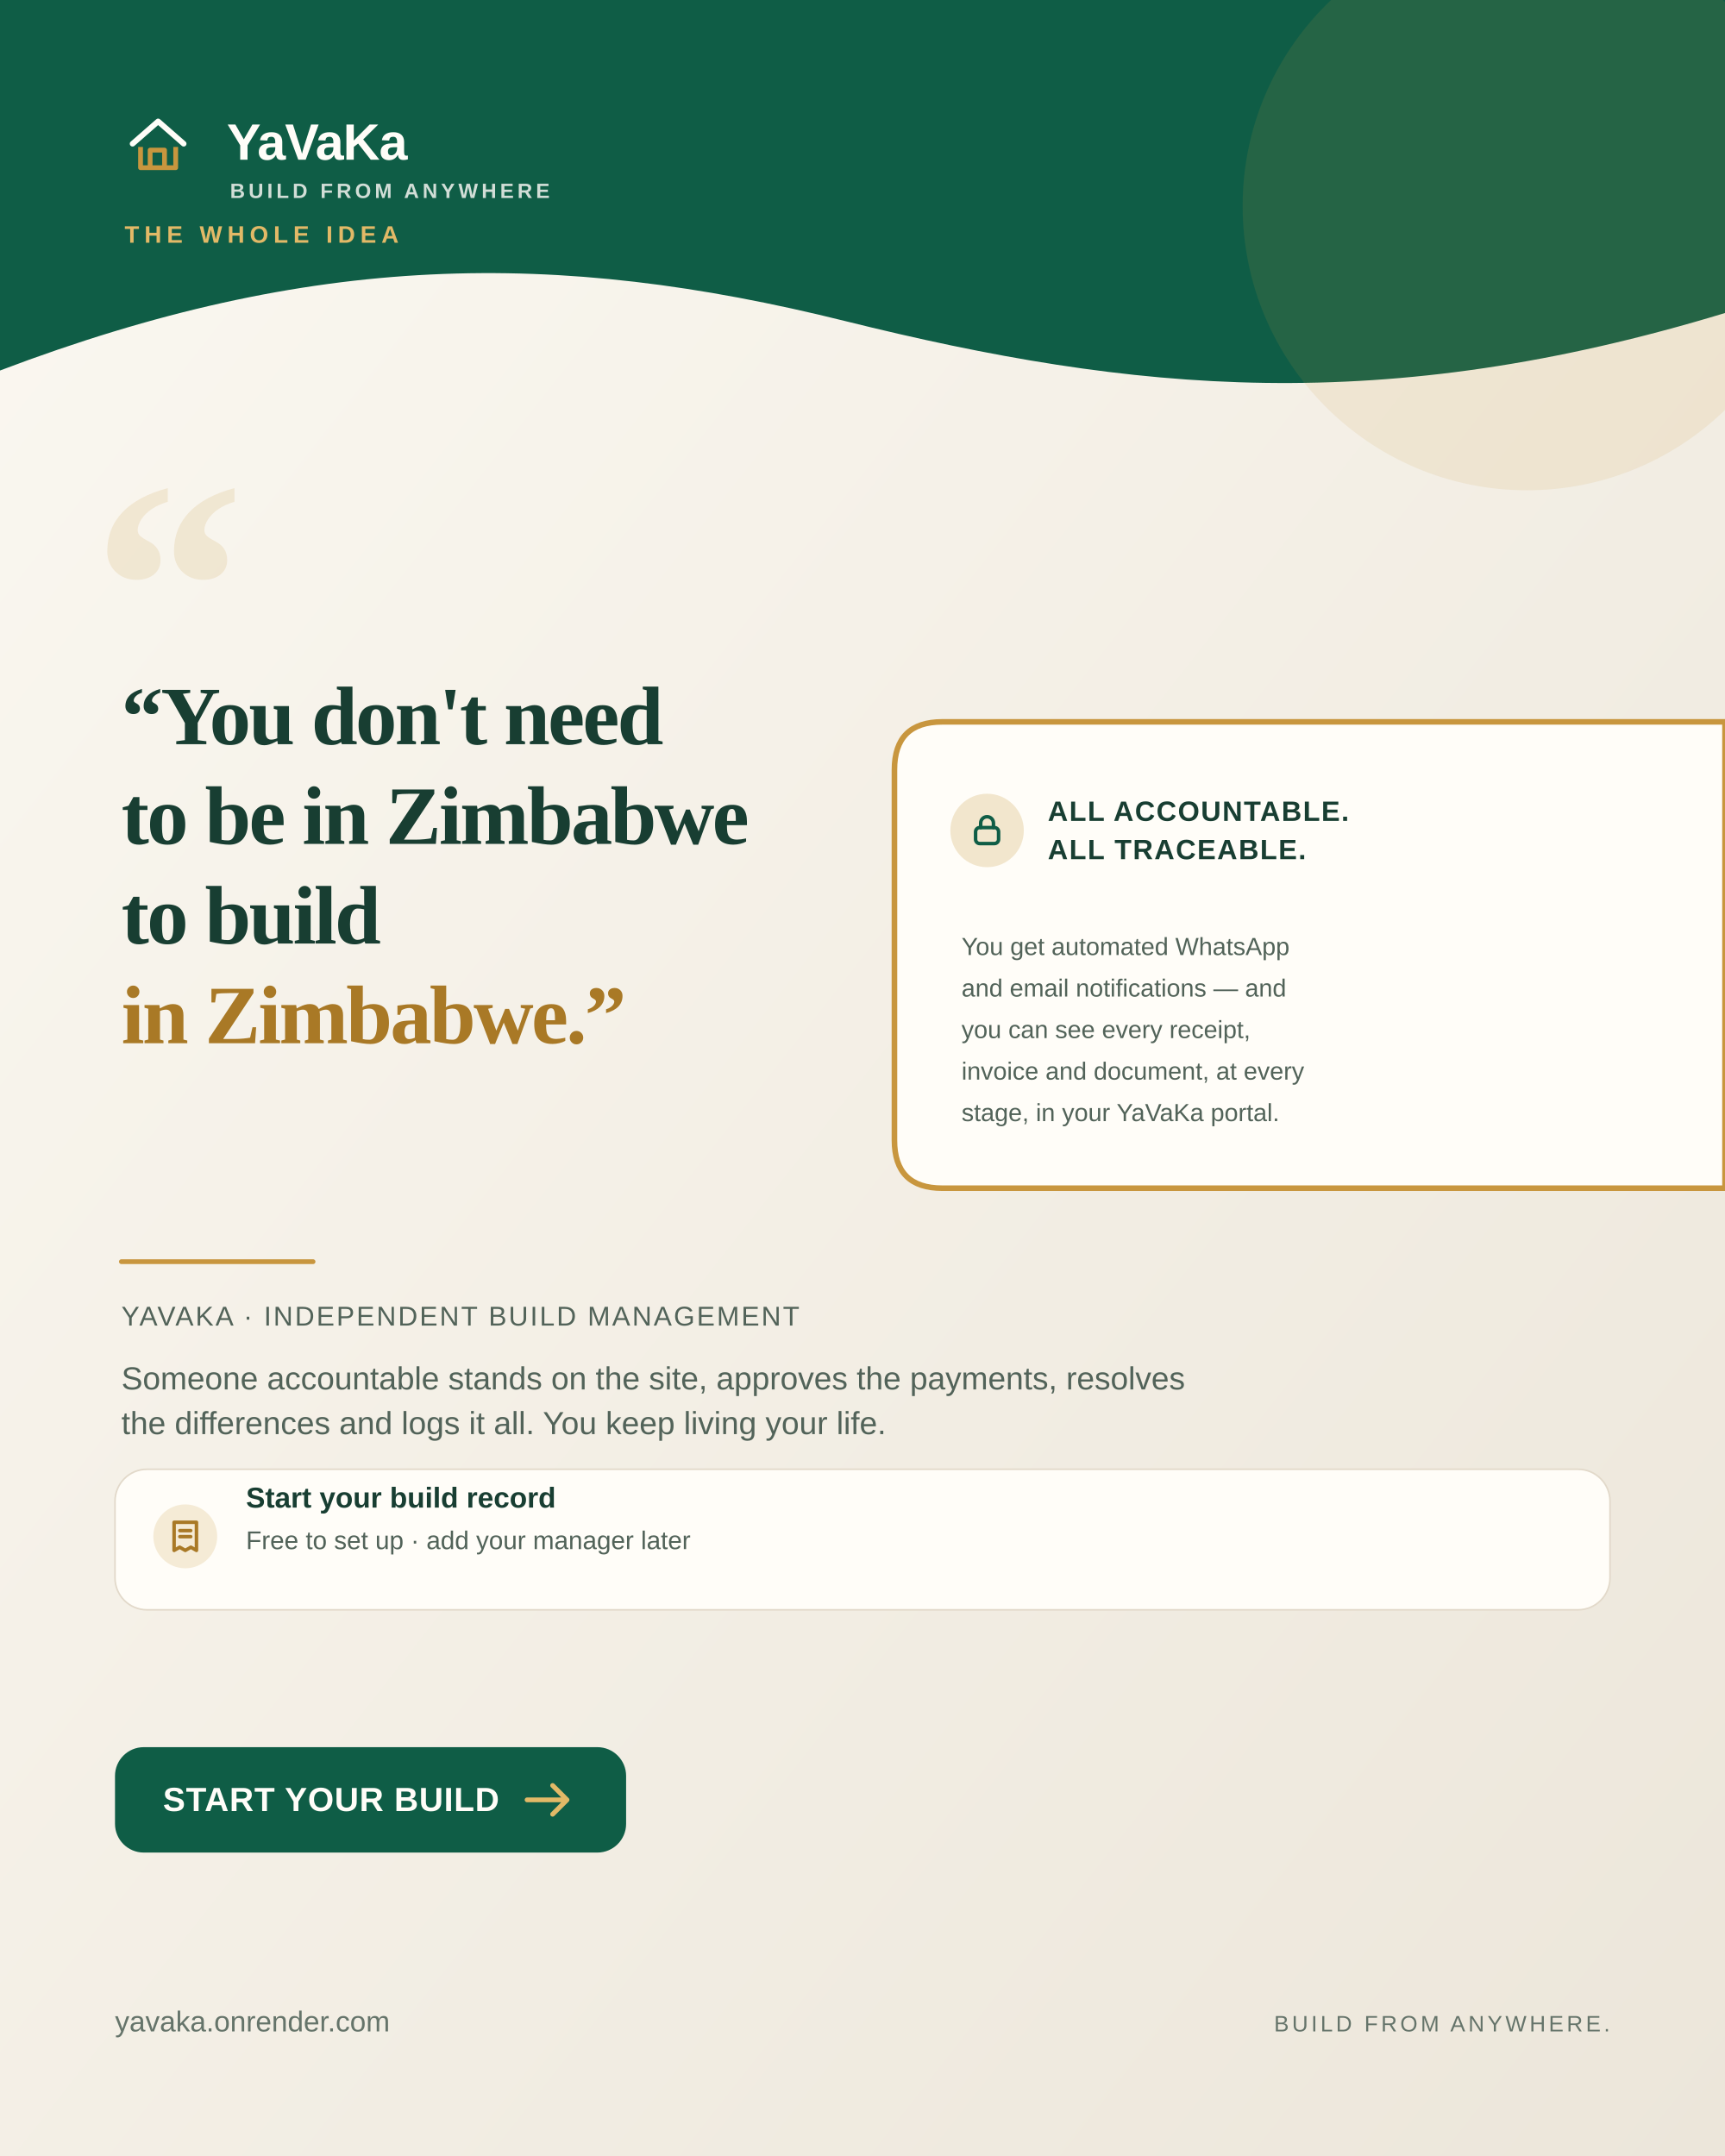
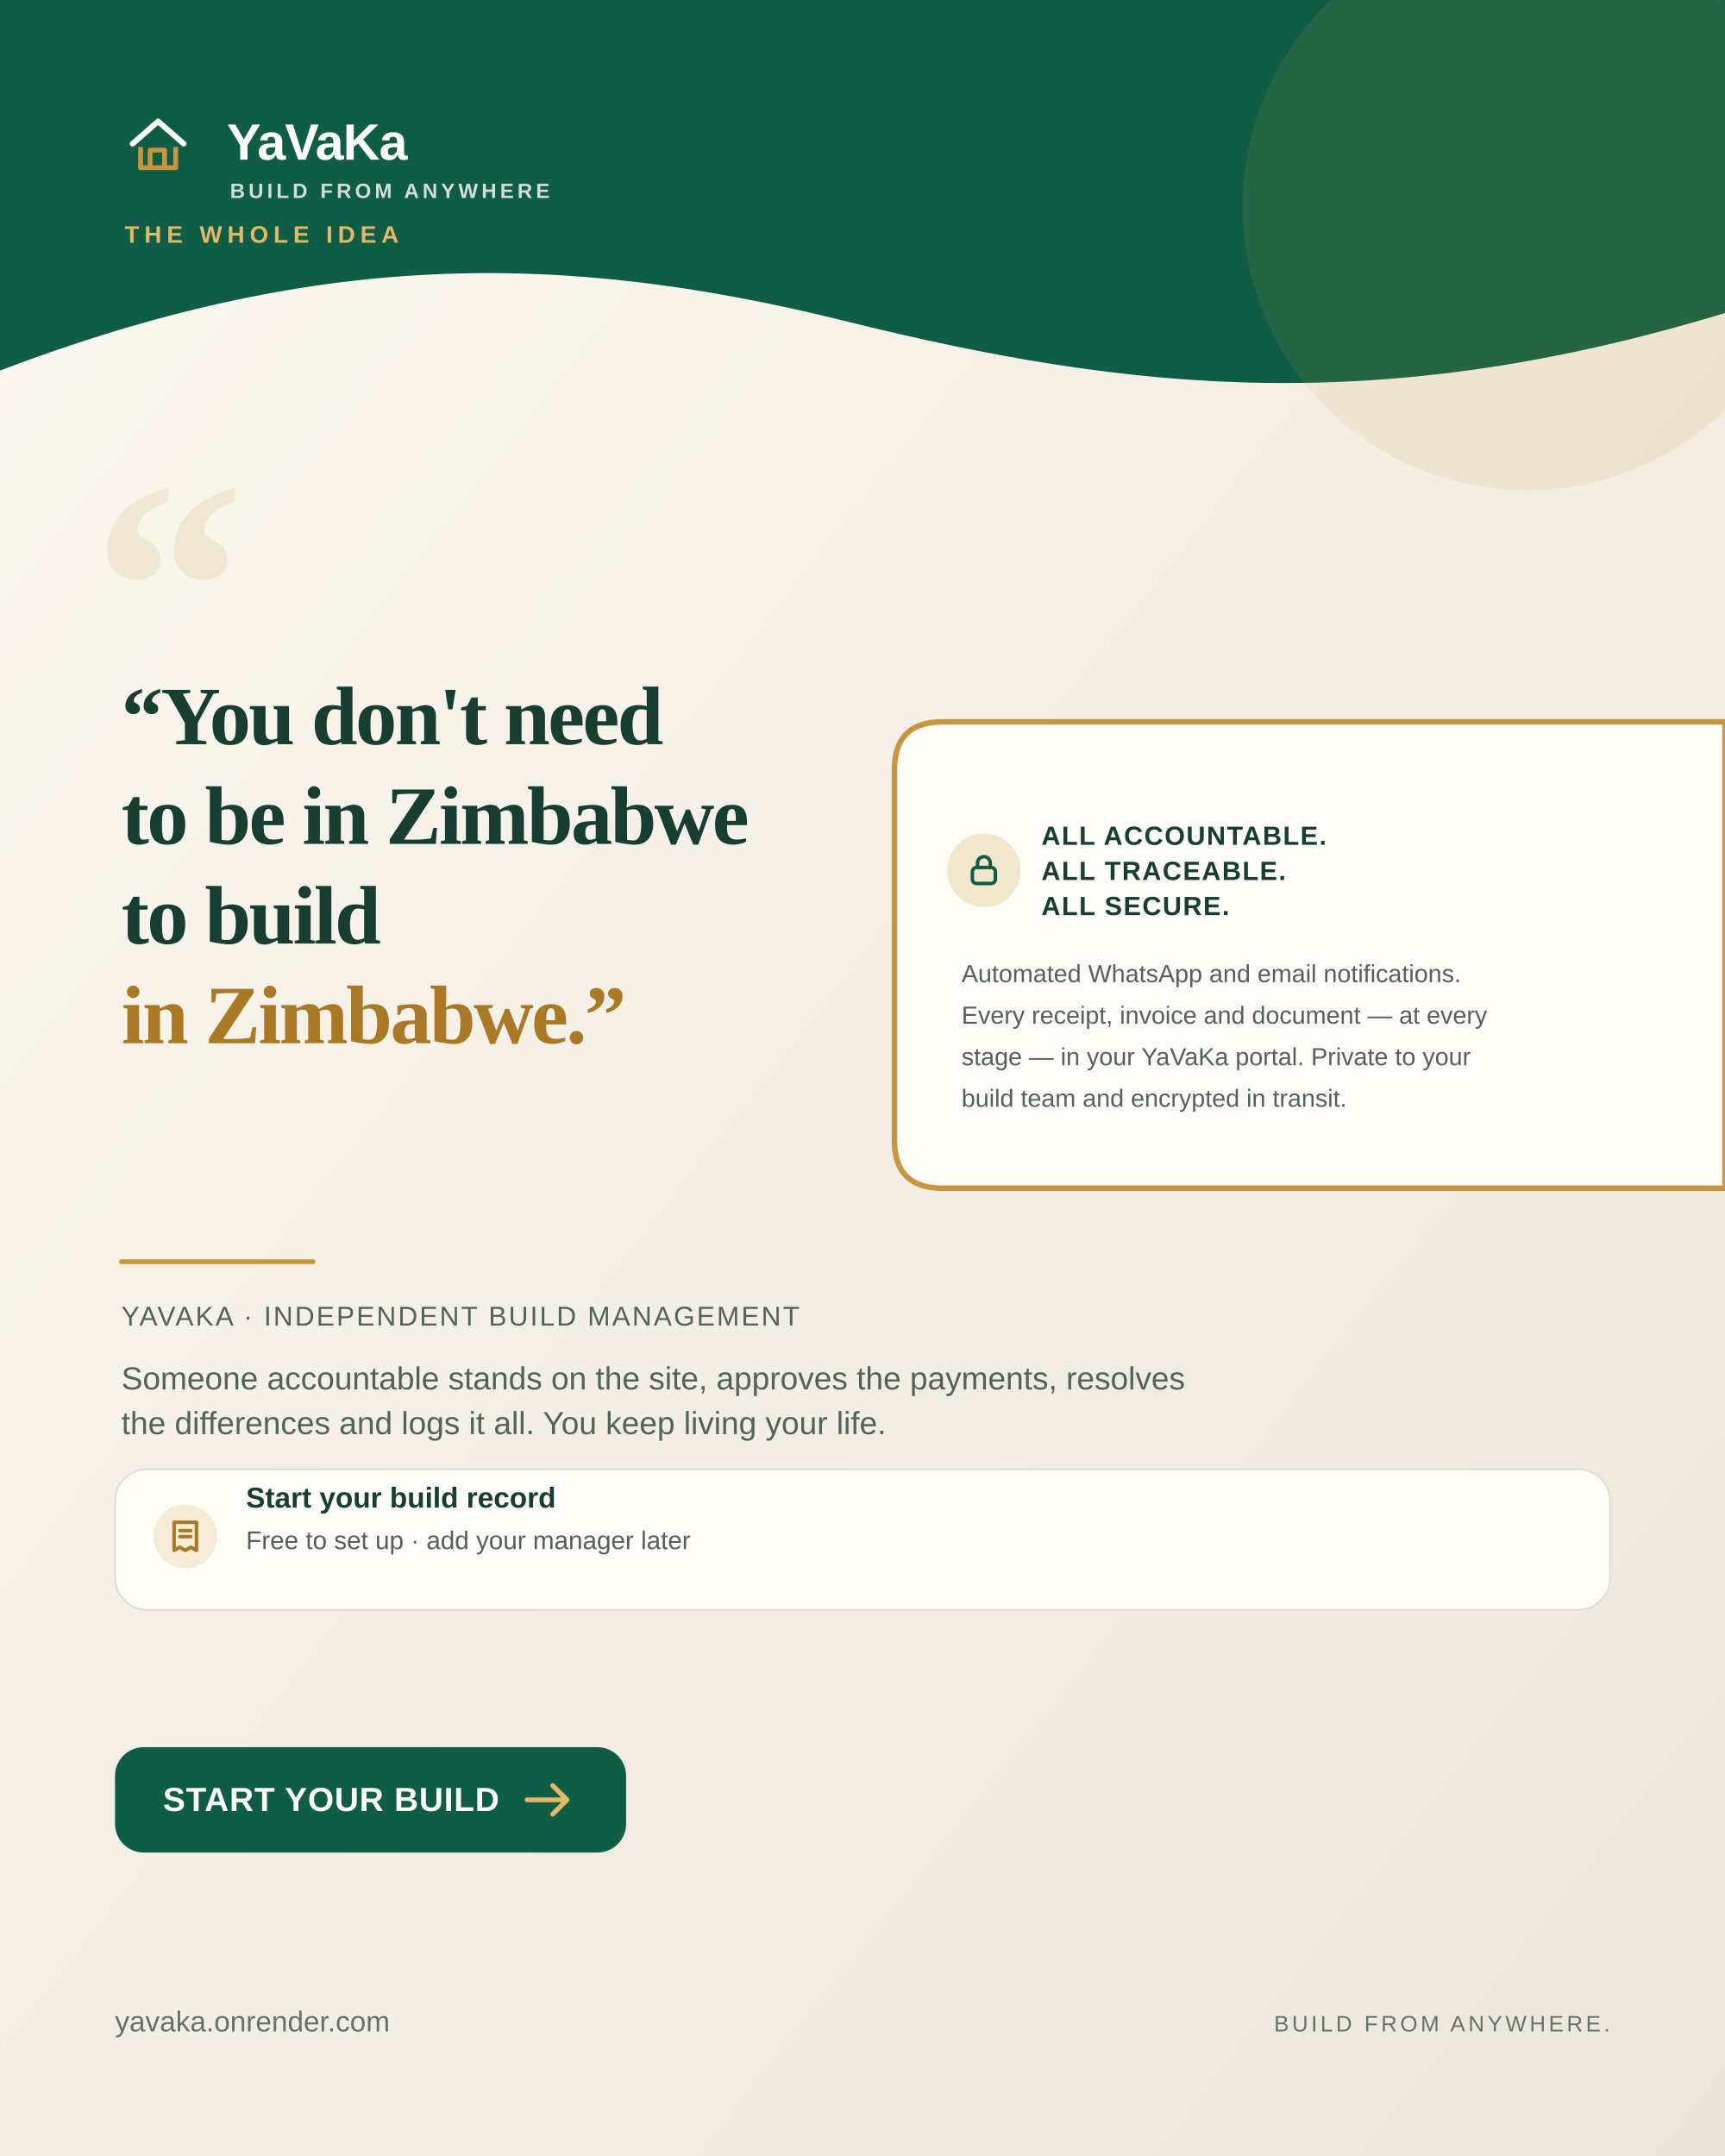
<svg xmlns="http://www.w3.org/2000/svg" width="1080" height="1350" viewBox="0 0 1080 1350" role="img" aria-labelledby="title desc">
  <defs>
    <linearGradient id="sky" x1="0" y1="0" x2="1" y2="1">
      <stop offset="0" stop-color="#114f40" />
      <stop offset="1" stop-color="#07231f" />
    </linearGradient>
    <linearGradient id="paper" x1="0" y1="0" x2="1" y2="1">
      <stop offset="0" stop-color="#fbf8f1" />
      <stop offset="1" stop-color="#ece6da" />
    </linearGradient>
    <filter id="shadow" x="-20%" y="-20%" width="140%" height="150%">
      <feDropShadow dx="0" dy="18" stdDeviation="18" flood-color="#16372d" flood-opacity=".15" />
    </filter>
  </defs>
  <rect x="0" y="0" width="1080" height="1350" fill="url(#paper)" />
  <path d="M0 0h1080v196c-214 65-370 50-551 5S195 158 0 232Z" fill="#0f5d46" />
  <circle cx="956" cy="129" r="178" fill="#c8963e" opacity=".12" />
  <rect x="72" y="62" width="54" height="54" rx="14" fill="#0f5d46" />
  <path d="m83 90 16-14 16 14" fill="none" stroke="#fffdf8" stroke-width="3.5" stroke-linecap="round" stroke-linejoin="round" />
  <path d="M88 92v13h22V92M94 105V94h9v11" fill="none" stroke="#c8963e" stroke-width="3" stroke-linejoin="round" />
  <text x="142" y="100" fill="#fffdf8" font-family="Arial, Helvetica, sans-serif" font-size="32" font-weight="700" letter-spacing="-0.5">YaVaKa</text>
  <text x="144" y="124" fill="#d2ded7" font-family="Arial, Helvetica, sans-serif" font-size="13" font-weight="700" letter-spacing="2.2">BUILD FROM ANYWHERE</text>
  <text x="78" y="152" fill="#e2b967" font-family="Arial, Helvetica, sans-serif" font-size="15" font-weight="700" letter-spacing="3.2">THE WHOLE IDEA</text>
  <text x="58" y="432" fill="#c8963e" font-family="Georgia, 'Times New Roman', serif" font-size="190" font-weight="700" opacity="0.16">“</text>
  <text x="76" y="466" fill="#183e32" font-family="Georgia, 'Times New Roman', serif" font-size="52" font-weight="700" letter-spacing="-1.352">“You don't need</text>
  <text x="76" y="528.4" fill="#183e32" font-family="Georgia, 'Times New Roman', serif" font-size="52" font-weight="700" letter-spacing="-1.352">to be in Zimbabwe</text>
  <text x="76" y="590.8" fill="#183e32" font-family="Georgia, 'Times New Roman', serif" font-size="52" font-weight="700" letter-spacing="-1.352">to build</text>
  <text x="76" y="653.2" fill="#a97926" font-family="Georgia, 'Times New Roman', serif" font-size="52" font-weight="700" letter-spacing="-1.352">in Zimbabwe.”</text>
  <path d="M1080 452 H590 Q560 452 560 482 V714 Q560 744 590 744 H1080 Z" fill="#fffdf8" stroke="#c8963e" stroke-width="3.5" />
-   <circle cx="618" cy="520" r="23" fill="#f2e6cd" />
-   <g transform="translate(606 508)" fill="none" stroke="#0f5d46" stroke-width="2.2" stroke-linecap="round" stroke-linejoin="round">
+   <circle cx="616" cy="545.0" r="23" fill="#f2e6cd" />
+   <g transform="translate(604 533.0)" fill="none" stroke="#0f5d46" stroke-width="2.2" stroke-linecap="round" stroke-linejoin="round">
    <rect x="4.8" y="10.2" width="14.4" height="10" rx="2.6" />
    <path d="M8 10.2V7.4a4 4 0 0 1 8 0v2.8" />
  </g>
-   <text x="656" y="514" fill="#183e32" font-family="Arial, Helvetica, sans-serif" font-size="17.5" font-weight="700" letter-spacing="0.8">ALL ACCOUNTABLE.</text>
-   <text x="656" y="538" fill="#183e32" font-family="Arial, Helvetica, sans-serif" font-size="17.5" font-weight="700" letter-spacing="0.8">ALL TRACEABLE.</text>
-   <text x="602" y="598" fill="#526359" font-family="Arial, Helvetica, sans-serif" font-size="15.5" font-weight="400">You get automated WhatsApp</text>
-   <text x="602" y="624" fill="#526359" font-family="Arial, Helvetica, sans-serif" font-size="15.5" font-weight="400">and email notifications — and</text>
-   <text x="602" y="650" fill="#526359" font-family="Arial, Helvetica, sans-serif" font-size="15.5" font-weight="400">you can see every receipt,</text>
-   <text x="602" y="676" fill="#526359" font-family="Arial, Helvetica, sans-serif" font-size="15.5" font-weight="400">invoice and document, at every</text>
-   <text x="602" y="702" fill="#526359" font-family="Arial, Helvetica, sans-serif" font-size="15.5" font-weight="400">stage, in your YaVaKa portal.</text>
+   <text x="652" y="529.0" fill="#183e32" font-family="Arial, Helvetica, sans-serif" font-size="16.5" font-weight="700" letter-spacing="0.8">ALL ACCOUNTABLE.</text>
+   <text x="652" y="551.0" fill="#183e32" font-family="Arial, Helvetica, sans-serif" font-size="16.5" font-weight="700" letter-spacing="0.8">ALL TRACEABLE.</text>
+   <text x="652" y="573.0" fill="#183e32" font-family="Arial, Helvetica, sans-serif" font-size="16.5" font-weight="700" letter-spacing="0.8">ALL SECURE.</text>
+   <text x="602" y="615.0" fill="#526359" font-family="Arial, Helvetica, sans-serif" font-size="15.5" font-weight="400">Automated WhatsApp and email notifications.</text>
+   <text x="602" y="641.0" fill="#526359" font-family="Arial, Helvetica, sans-serif" font-size="15.5" font-weight="400">Every receipt, invoice and document — at every</text>
+   <text x="602" y="667.0" fill="#526359" font-family="Arial, Helvetica, sans-serif" font-size="15.5" font-weight="400">stage — in your YaVaKa portal. Private to your</text>
+   <text x="602" y="693.0" fill="#526359" font-family="Arial, Helvetica, sans-serif" font-size="15.5" font-weight="400">build team and encrypted in transit.</text>
  <path d="M76 790h120" stroke="#c8963e" stroke-width="3" stroke-linecap="round" />
  <text x="76" y="830" fill="#526359" font-family="Arial, Helvetica, sans-serif" font-size="17" font-weight="400" letter-spacing="1.2">YAVAKA · INDEPENDENT BUILD MANAGEMENT</text>
  <text x="76" y="870" fill="#526359" font-family="Arial, Helvetica, sans-serif" font-size="20" font-weight="400">Someone accountable stands on the site, approves the payments, resolves</text>
  <text x="76" y="898" fill="#526359" font-family="Arial, Helvetica, sans-serif" font-size="20" font-weight="400">the differences and logs it all. You keep living your life.</text>
  <rect x="72" y="920" width="936" height="88" rx="20" fill="#fffdf8" stroke="#e2d9ca" stroke-width="1" />
  <circle cx="116" cy="962" r="20" fill="#f5ebd6" />
  <g transform="translate(104 950)" fill="none" stroke="#a97926" stroke-width="2.2" stroke-linecap="round" stroke-linejoin="round">
    <path d="M5 3.2h14v17.6l-3.5-2-3.5 2-3.5-2L5 20.8Z" />
    <path d="M8.6 8.4h6.8M8.6 12.2h6.8" />
  </g>
  <text x="154" y="944" fill="#183e32" font-family="Arial, Helvetica, sans-serif" font-size="18" font-weight="700">Start your build record</text>
  <text x="154" y="970" fill="#526359" font-family="Arial, Helvetica, sans-serif" font-size="16" font-weight="400">Free to set up · add your manager later</text>
  <rect x="72" y="1094" width="320" height="66" rx="18" fill="#0f5d46" />
  <text x="102" y="1134.0" fill="#fffdf8" font-family="Arial, Helvetica, sans-serif" font-size="21" font-weight="700" letter-spacing="0.4">START YOUR BUILD</text>
  <path d="M330 1127.0h25m-9-9 9 9-9 9" fill="none" stroke="#e2b967" stroke-width="3" stroke-linecap="round" stroke-linejoin="round" />
  <text x="72" y="1272" fill="#65746a" font-family="Arial, Helvetica, sans-serif" font-size="18" font-weight="400">yavaka.onrender.com</text>
  <text x="1008" y="1272" fill="#65746a" font-family="Arial, Helvetica, sans-serif" font-size="14" font-weight="400" letter-spacing="1.9" text-anchor="end">BUILD FROM ANYWHERE.</text>
</svg>
